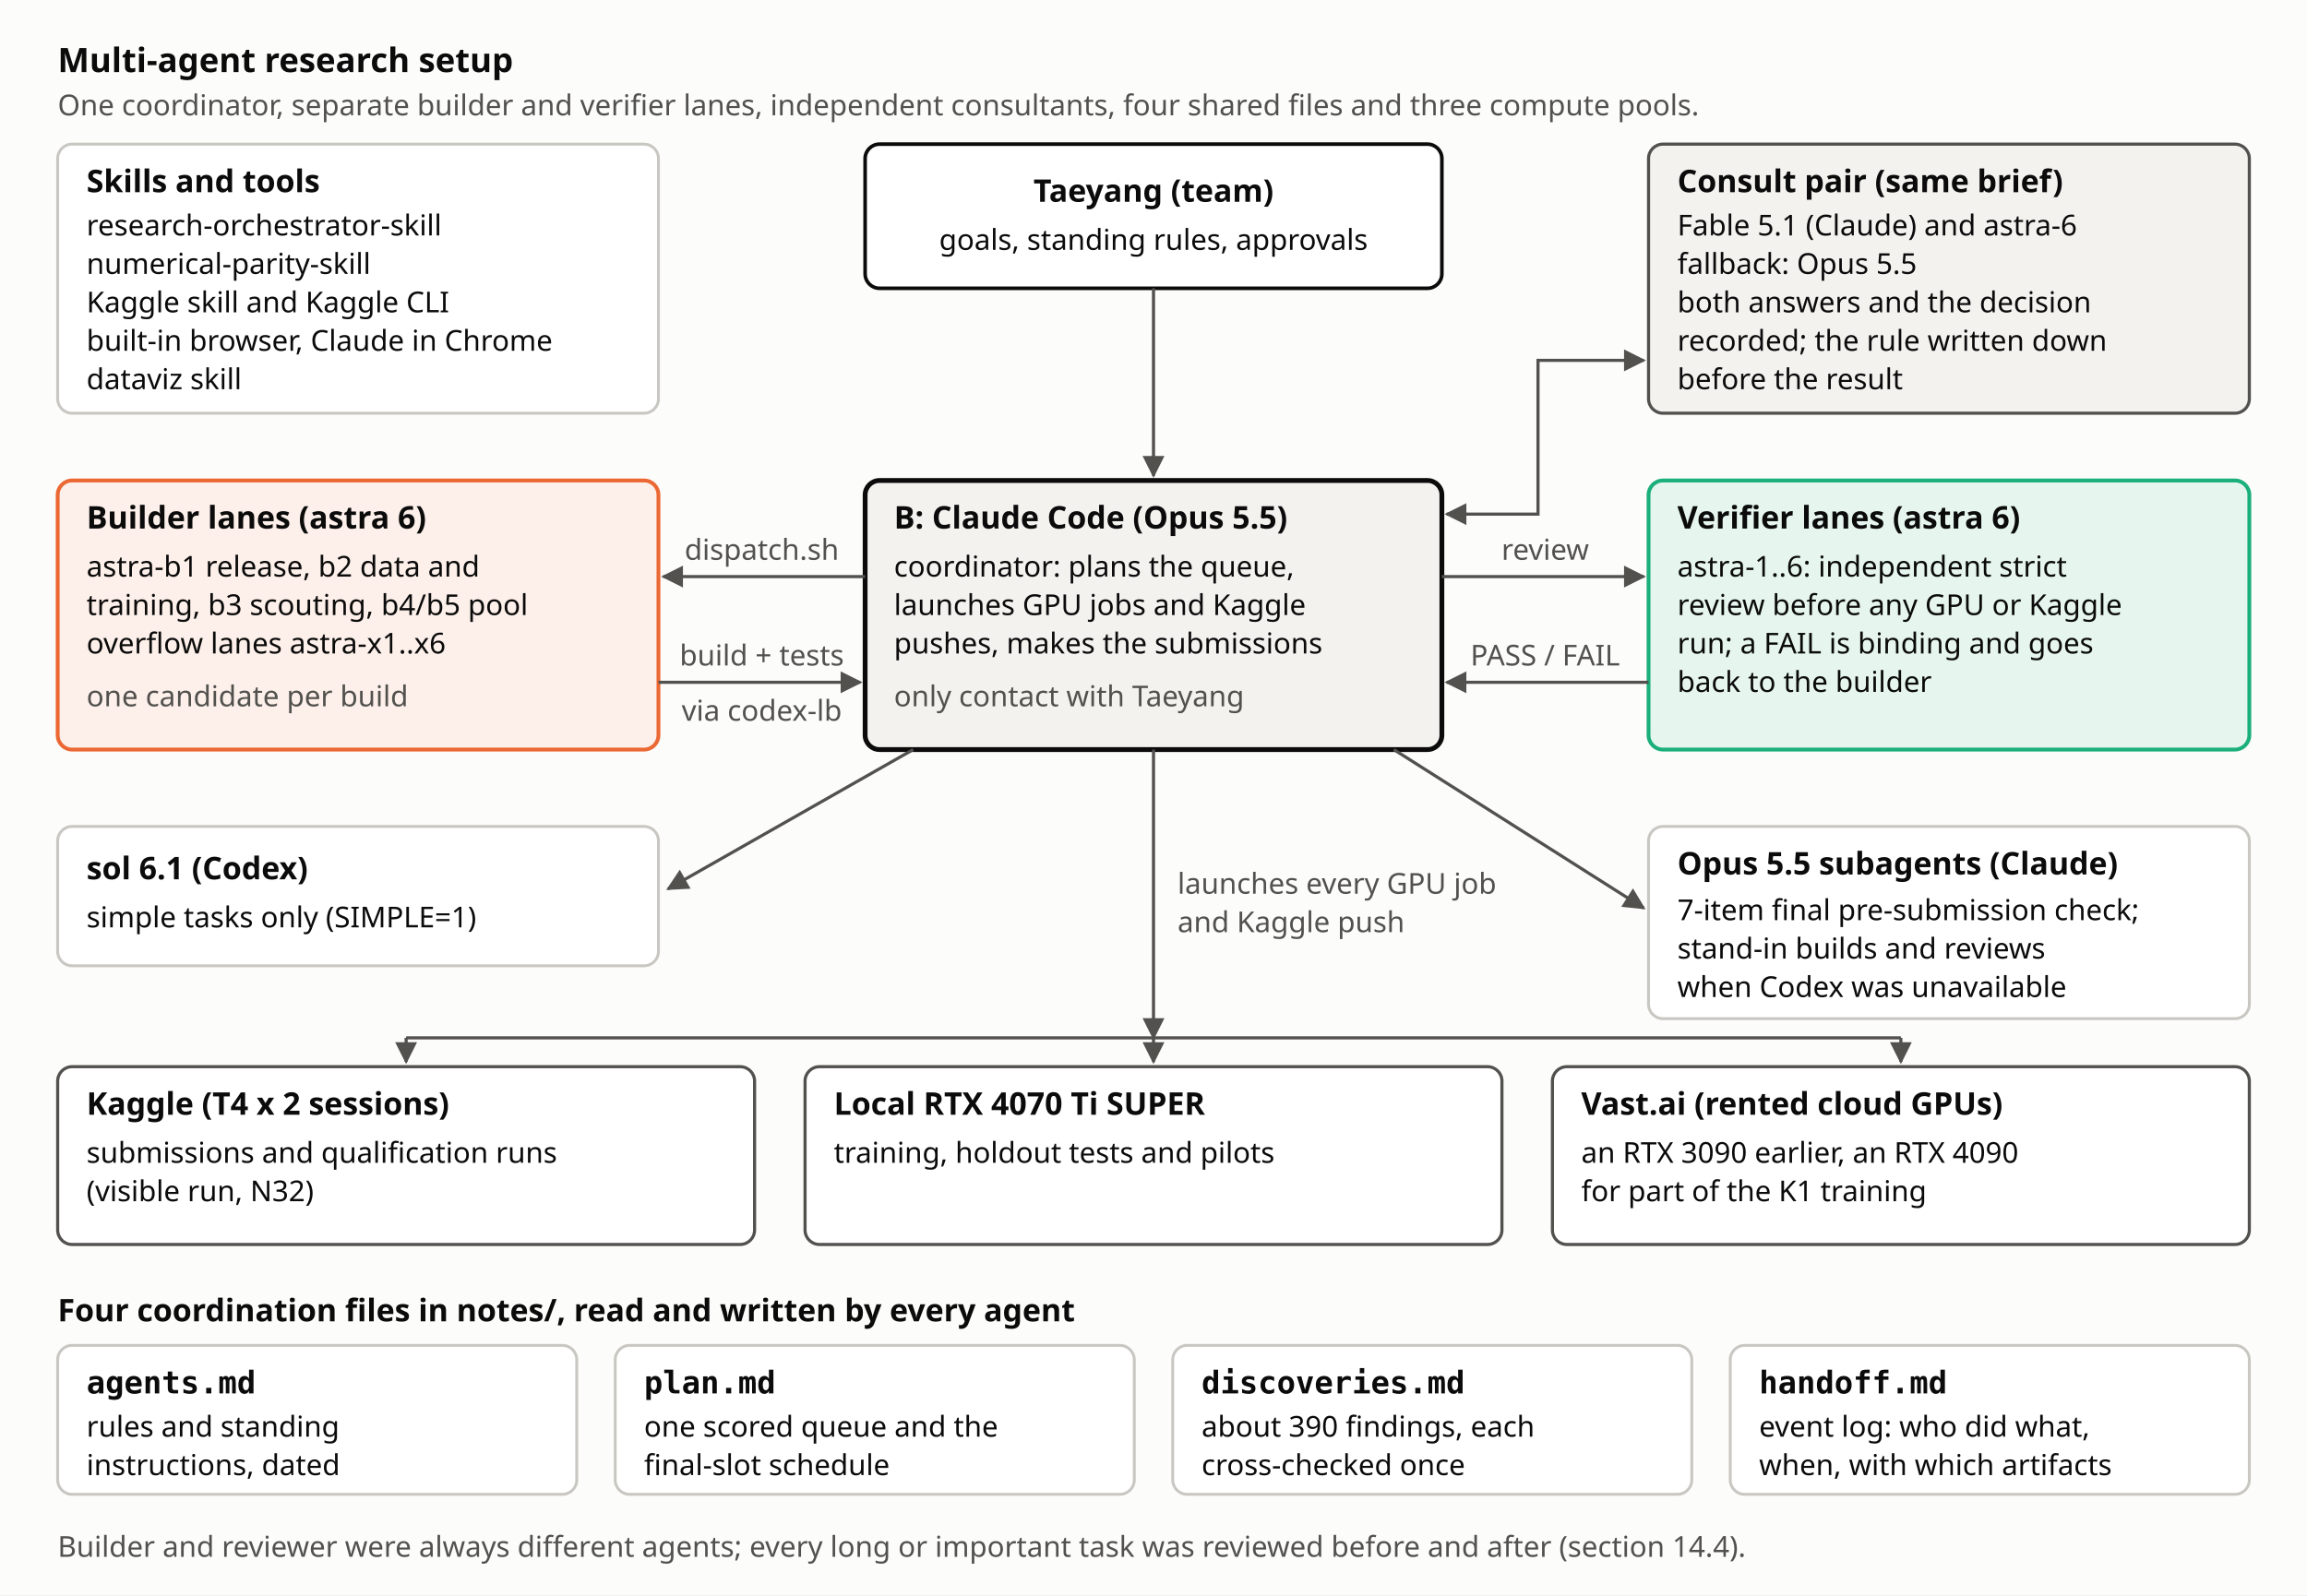
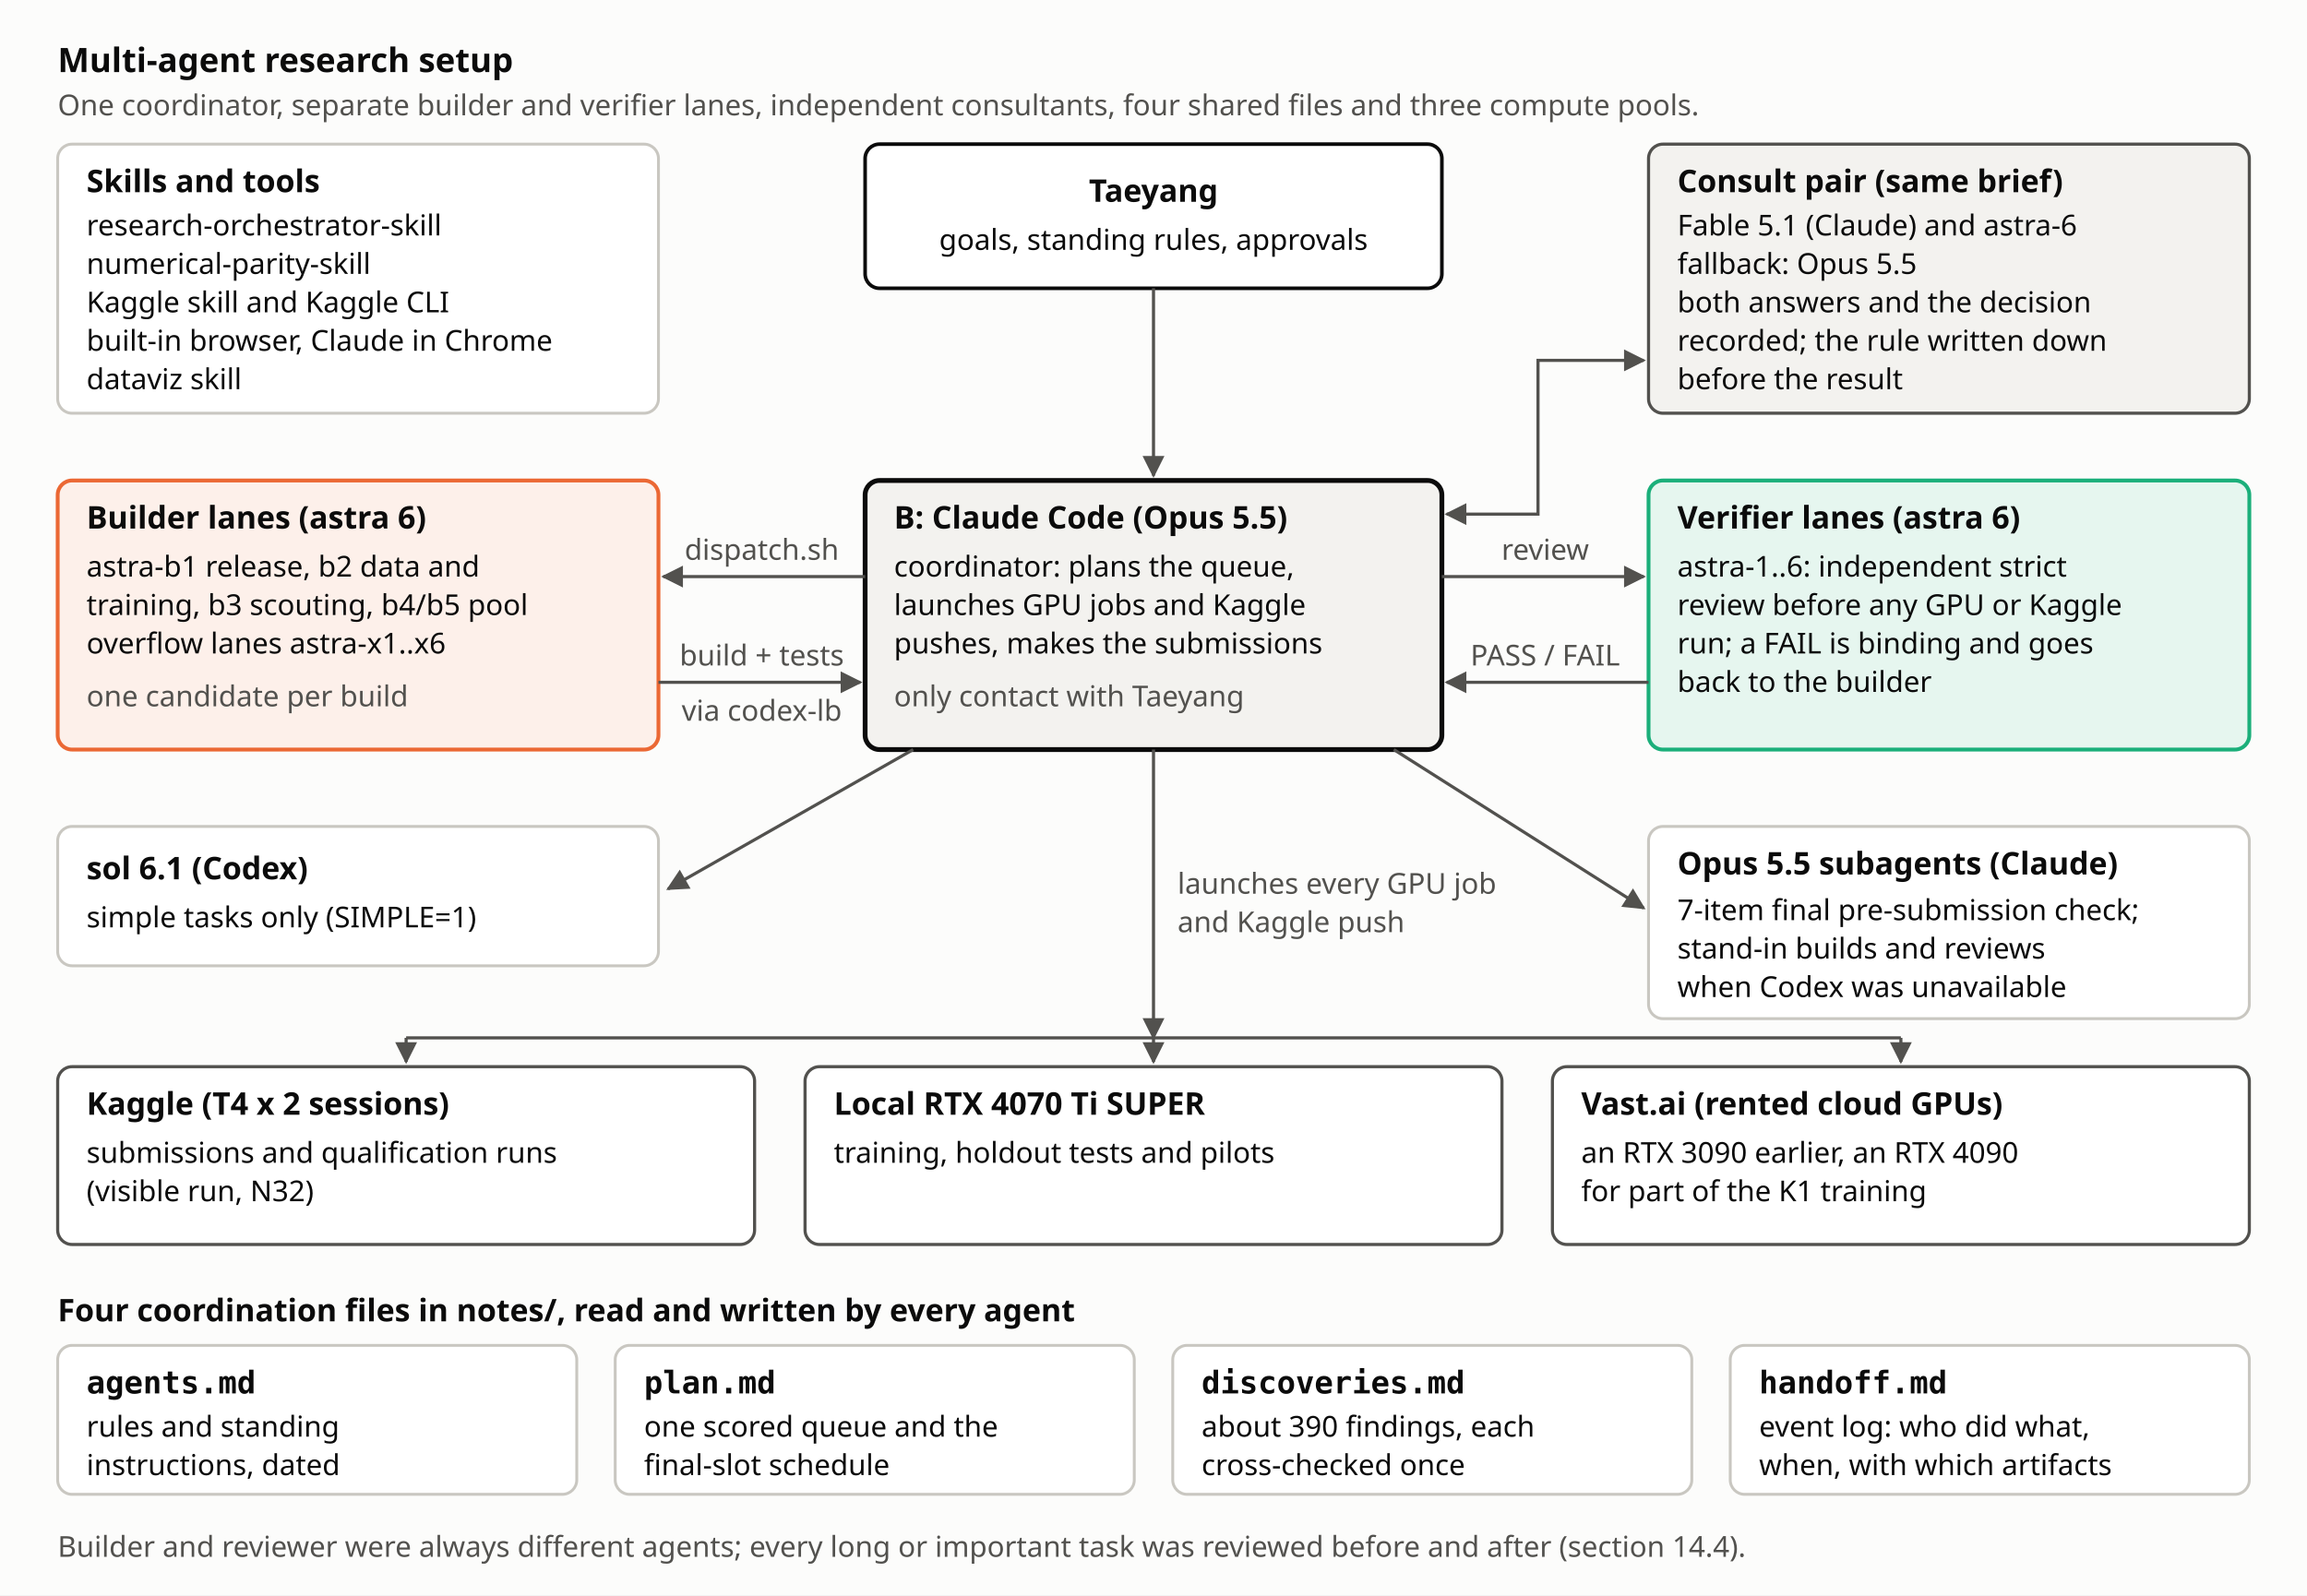
<svg xmlns="http://www.w3.org/2000/svg" viewBox="0 0 960 664" width="960" height="664" font-family="system-ui, sans-serif" font-size="12" fill="#0b0b0b" role="img" aria-labelledby="title desc">
  <defs>
    <marker id="arr" viewBox="0 0 10 10" refX="9" refY="5" markerWidth="7" markerHeight="7" orient="auto-start-reverse">
      <path d="M0,0 L10,5 L0,10 z" fill="#52514e" />
    </marker>
  </defs>
  <rect x="0" y="0" width="960" height="664" fill="#fcfcfb" />
  <text x="24" y="30" font-size="14" font-weight="bold">Multi-agent research setup</text>
  <text x="24" y="48" fill="#52514e">One coordinator, separate builder and verifier lanes, independent consultants, four shared files and three compute pools.</text>
  <rect x="24" y="60" width="250" height="112" rx="6" fill="#ffffff" stroke="#c9c7c1" stroke-width="1.2" />
  <text x="36" y="80" font-size="13" font-weight="bold">Skills and tools</text>
  <text x="36" y="98">research-orchestrator-skill</text>
  <text x="36" y="114">numerical-parity-skill</text>
  <text x="36" y="130">Kaggle skill and Kaggle CLI</text>
  <text x="36" y="146">built-in browser, Claude in Chrome</text>
  <text x="36" y="162">dataviz skill</text>
  <rect x="360" y="60" width="240" height="60" rx="6" fill="#ffffff" stroke="#0b0b0b" stroke-width="1.5" />
-   <text x="480" y="84" text-anchor="middle" font-size="13" font-weight="bold">Taeyang (team)</text>
+   <text x="480" y="84" text-anchor="middle" font-size="13" font-weight="bold">Taeyang</text>
  <text x="480" y="104" text-anchor="middle">goals, standing rules, approvals</text>
  <path d="M480,120 L480,198" stroke="#52514e" stroke-width="1.3" fill="none" marker-end="url(#arr)" />
  <rect x="686" y="60" width="250" height="112" rx="6" fill="#f3f2ef" stroke="#52514e" stroke-width="1.3" />
  <text x="698" y="80" font-size="13" font-weight="bold">Consult pair (same brief)</text>
  <text x="698" y="98">Fable 5.1 (Claude) and astra-6</text>
  <text x="698" y="114">fallback: Opus 5.5</text>
  <text x="698" y="130">both answers and the decision</text>
  <text x="698" y="146">recorded; the rule written down</text>
  <text x="698" y="162">before the result</text>
  <path d="M602,214 L640,214 L640,150 L684,150" stroke="#52514e" stroke-width="1.3" fill="none" marker-start="url(#arr)" marker-end="url(#arr)" />
  <rect x="24" y="200" width="250" height="112" rx="6" fill="#fdf0ea" stroke="#eb6834" stroke-width="1.6" />
  <text x="36" y="220" font-size="13" font-weight="bold">Builder lanes (astra 6)</text>
  <text x="36" y="240">astra-b1 release, b2 data and</text>
  <text x="36" y="256">training, b3 scouting, b4/b5 pool</text>
  <text x="36" y="272">overflow lanes astra-x1..x6</text>
  <text x="36" y="294" fill="#52514e">one candidate per build</text>
  <rect x="360" y="200" width="240" height="112" rx="6" fill="#f3f2ef" stroke="#0b0b0b" stroke-width="2" />
  <text x="372" y="220" font-size="13" font-weight="bold">B: Claude Code (Opus 5.5)</text>
  <text x="372" y="240">coordinator: plans the queue,</text>
  <text x="372" y="256">launches GPU jobs and Kaggle</text>
  <text x="372" y="272">pushes, makes the submissions</text>
  <text x="372" y="294" fill="#52514e">only contact with Taeyang</text>
  <rect x="686" y="200" width="250" height="112" rx="6" fill="#e6f6ef" stroke="#1baf7a" stroke-width="1.6" />
  <text x="698" y="220" font-size="13" font-weight="bold">Verifier lanes (astra 6)</text>
  <text x="698" y="240">astra-1..6: independent strict</text>
  <text x="698" y="256">review before any GPU or Kaggle</text>
  <text x="698" y="272">run; a FAIL is binding and goes</text>
  <text x="698" y="288">back to the builder</text>
  <g stroke="#52514e" stroke-width="1.3" fill="none" marker-end="url(#arr)">
    <path d="M360,240 L276,240" />
    <path d="M274,284 L358,284" />
    <path d="M600,240 L684,240" />
    <path d="M686,284 L602,284" />
  </g>
  <g fill="#52514e" text-anchor="middle">
    <text x="317" y="233" data-free="1">dispatch.sh</text>
    <text x="317" y="277" data-free="1">build + tests</text>
    <text x="643" y="233" data-free="1">review</text>
    <text x="643" y="277" data-free="1">PASS / FAIL</text>
  </g>
  <text x="317" y="300" text-anchor="middle" fill="#52514e" data-free="1">via codex-lb</text>
  <rect x="24" y="344" width="250" height="58" rx="6" fill="#ffffff" stroke="#c9c7c1" stroke-width="1.2" />
  <text x="36" y="366" font-size="13" font-weight="bold">sol 6.1 (Codex)</text>
  <text x="36" y="386">simple tasks only (SIMPLE=1)</text>
  <rect x="686" y="344" width="250" height="80" rx="6" fill="#ffffff" stroke="#c9c7c1" stroke-width="1.2" />
  <text x="698" y="364" font-size="13" font-weight="bold">Opus 5.5 subagents (Claude)</text>
  <text x="698" y="383">7-item final pre-submission check;</text>
  <text x="698" y="399">stand-in builds and reviews</text>
  <text x="698" y="415">when Codex was unavailable</text>
  <g stroke="#52514e" stroke-width="1.3" fill="none" marker-end="url(#arr)">
    <path d="M380,312 L278,370" />
    <path d="M580,312 L684,378" />
    <path d="M480,312 L480,432" />
  </g>
  <text x="490" y="372" fill="#52514e" data-free="1">launches every GPU job</text>
  <text x="490" y="388" fill="#52514e" data-free="1">and Kaggle push</text>
  <path d="M169,432 L791,432" stroke="#52514e" stroke-width="1.3" fill="none" />
  <g stroke="#52514e" stroke-width="1.3" fill="none" marker-end="url(#arr)">
    <path d="M169,432 L169,442" />
    <path d="M480,432 L480,442" />
    <path d="M791,432 L791,442" />
  </g>
  <rect x="24" y="444" width="290" height="74" rx="6" fill="#ffffff" stroke="#52514e" stroke-width="1.3" />
  <text x="36" y="464" font-size="13" font-weight="bold">Kaggle (T4 x 2 sessions)</text>
  <text x="36" y="484">submissions and qualification runs</text>
  <text x="36" y="500">(visible run, N32)</text>
  <rect x="335" y="444" width="290" height="74" rx="6" fill="#ffffff" stroke="#52514e" stroke-width="1.3" />
  <text x="347" y="464" font-size="13" font-weight="bold">Local RTX 4070 Ti SUPER</text>
  <text x="347" y="484">training, holdout tests and pilots</text>
  <rect x="646" y="444" width="290" height="74" rx="6" fill="#ffffff" stroke="#52514e" stroke-width="1.3" />
  <text x="658" y="464" font-size="13" font-weight="bold">Vast.ai (rented cloud GPUs)</text>
  <text x="658" y="484">an RTX 3090 earlier, an RTX 4090</text>
  <text x="658" y="500">for part of the K1 training</text>
  <text x="24" y="550" font-size="13" font-weight="bold">Four coordination files in notes/, read and written by every agent</text>
  <rect x="24" y="560" width="216" height="62" rx="6" fill="#ffffff" stroke="#c9c7c1" stroke-width="1.2" />
  <text x="36" y="580" font-size="13" font-weight="bold" font-family="ui-monospace, monospace">agents.md</text>
  <text x="36" y="598">rules and standing</text>
  <text x="36" y="614">instructions, dated</text>
  <rect x="256" y="560" width="216" height="62" rx="6" fill="#ffffff" stroke="#c9c7c1" stroke-width="1.2" />
  <text x="268" y="580" font-size="13" font-weight="bold" font-family="ui-monospace, monospace">plan.md</text>
  <text x="268" y="598">one scored queue and the</text>
  <text x="268" y="614">final-slot schedule</text>
  <rect x="488" y="560" width="216" height="62" rx="6" fill="#ffffff" stroke="#c9c7c1" stroke-width="1.2" />
  <text x="500" y="580" font-size="13" font-weight="bold" font-family="ui-monospace, monospace">discoveries.md</text>
  <text x="500" y="598">about 390 findings, each</text>
  <text x="500" y="614">cross-checked once</text>
  <rect x="720" y="560" width="216" height="62" rx="6" fill="#ffffff" stroke="#c9c7c1" stroke-width="1.2" />
  <text x="732" y="580" font-size="13" font-weight="bold" font-family="ui-monospace, monospace">handoff.md</text>
  <text x="732" y="598">event log: who did what,</text>
  <text x="732" y="614">when, with which artifacts</text>
  <text x="24" y="648" fill="#52514e">Builder and reviewer were always different agents; every long or important task was reviewed before and after (section 14.4).</text>
</svg>
